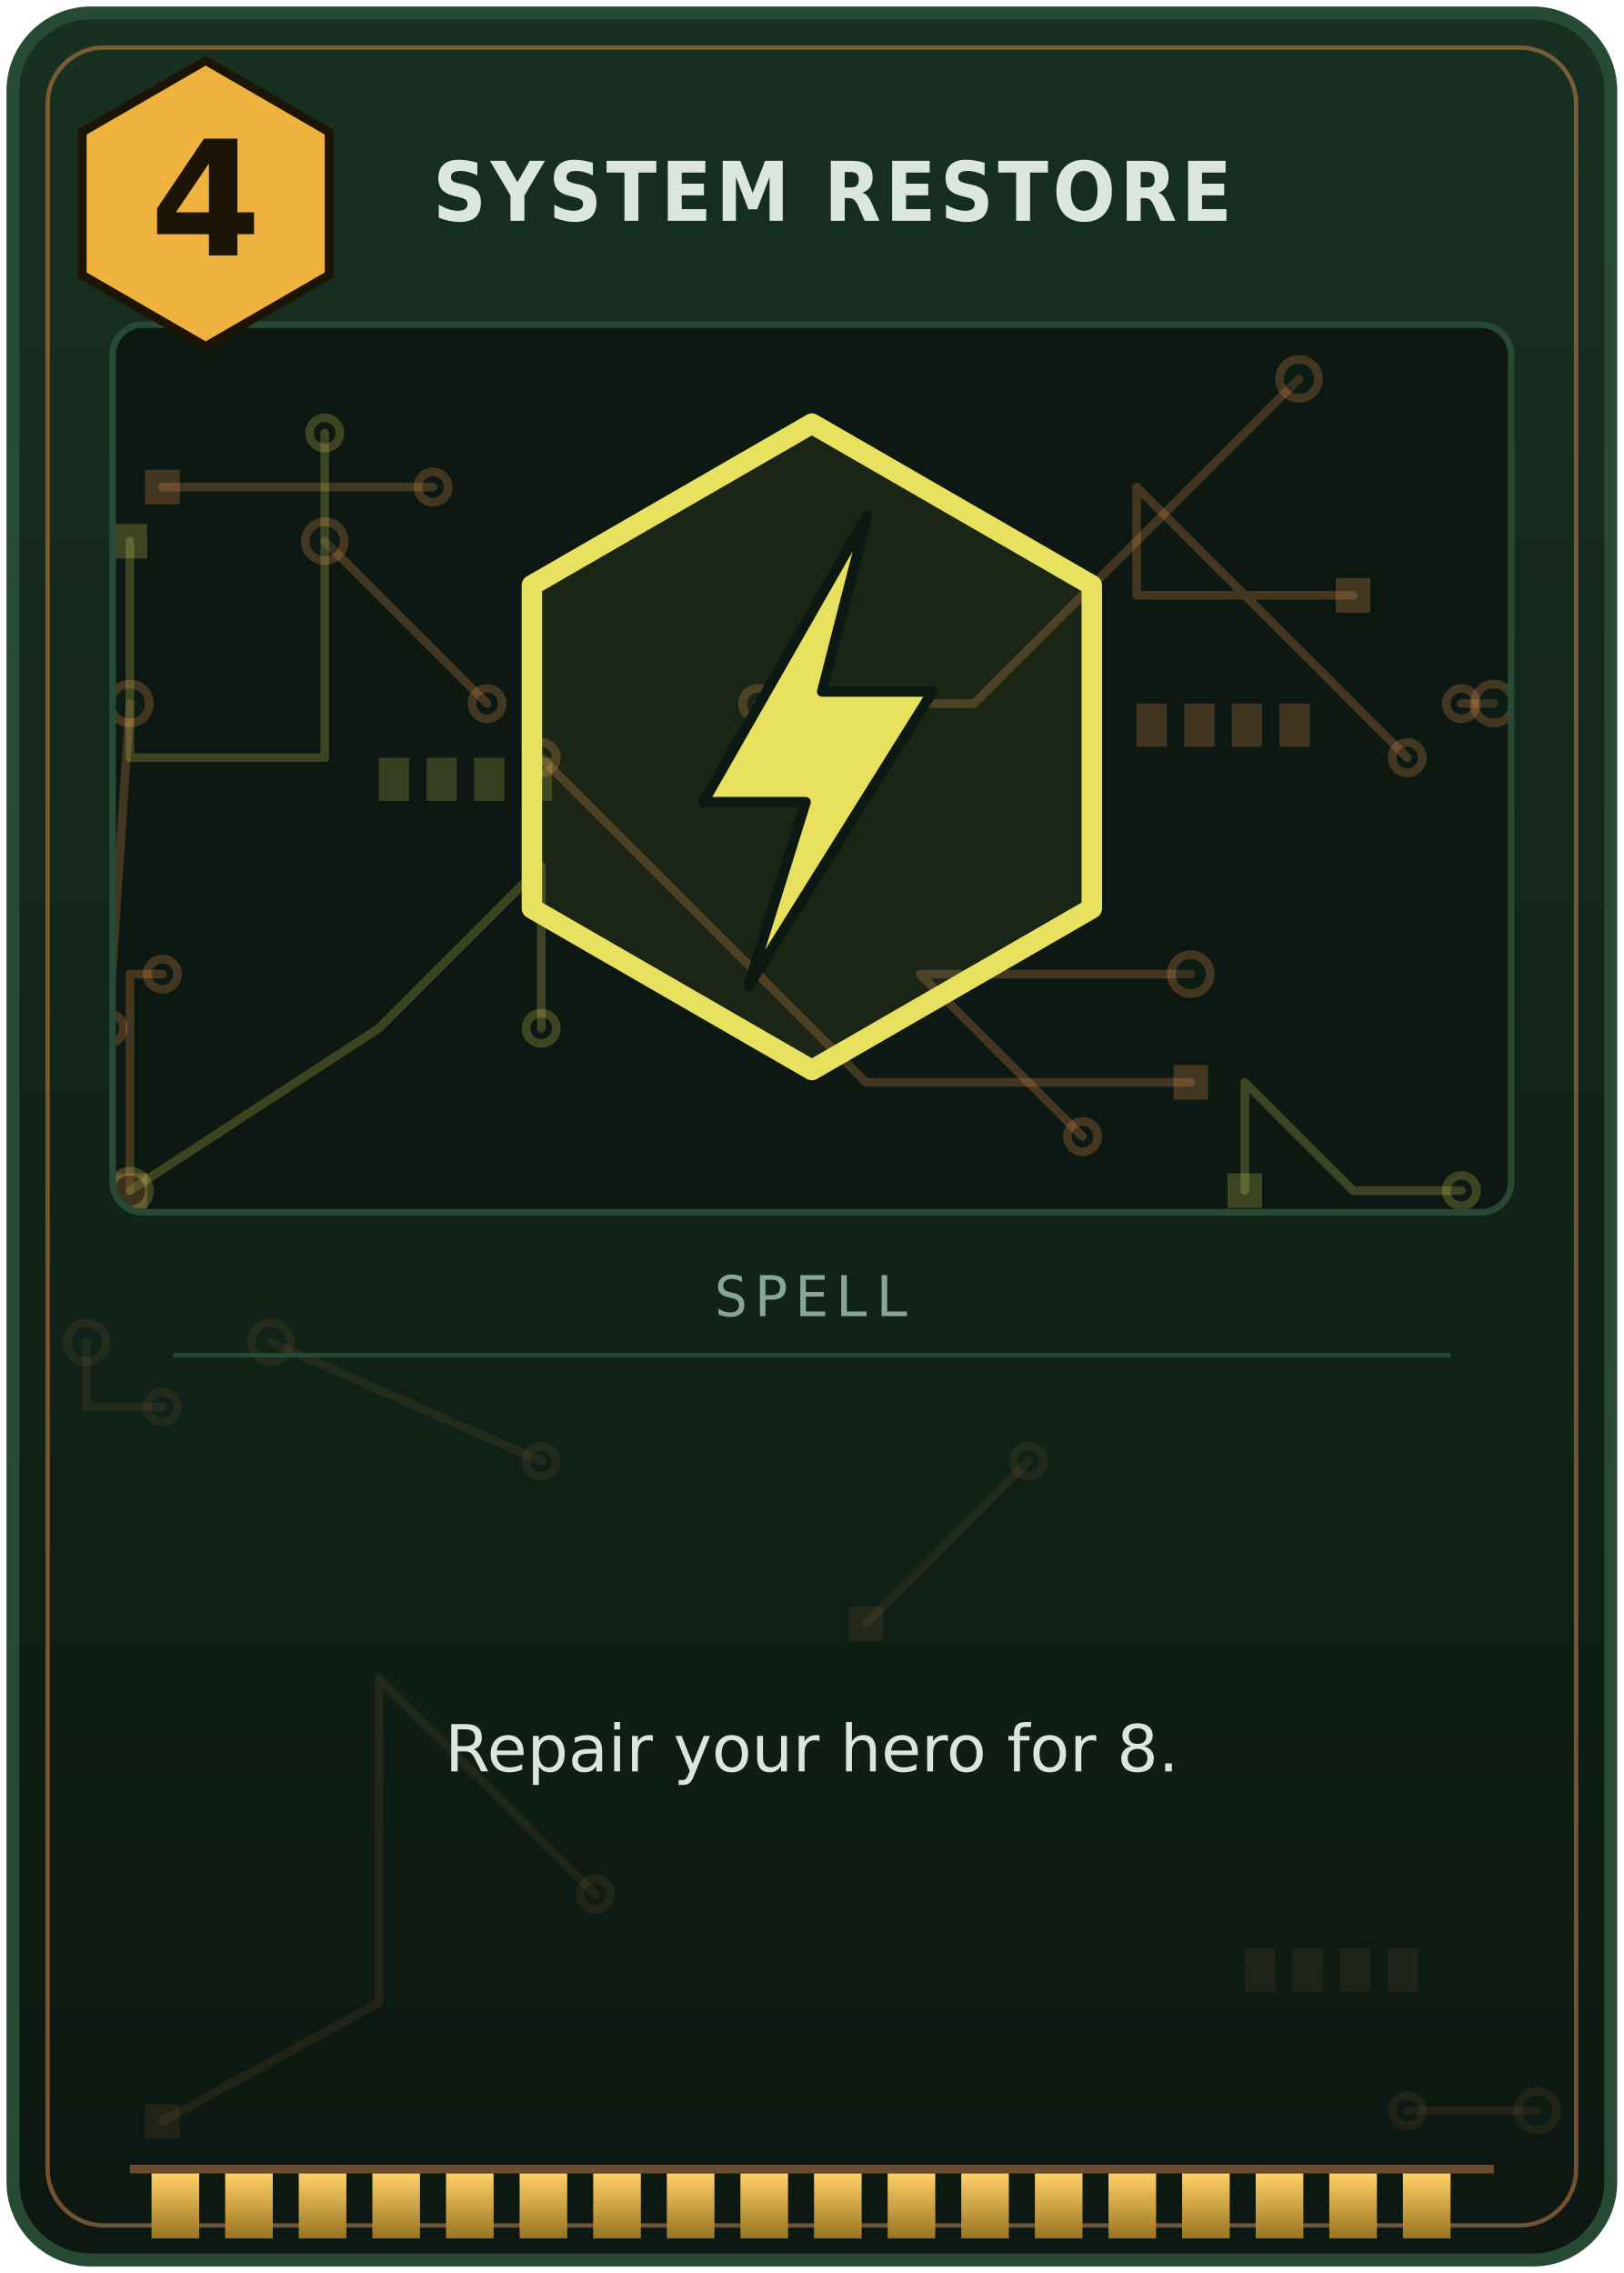
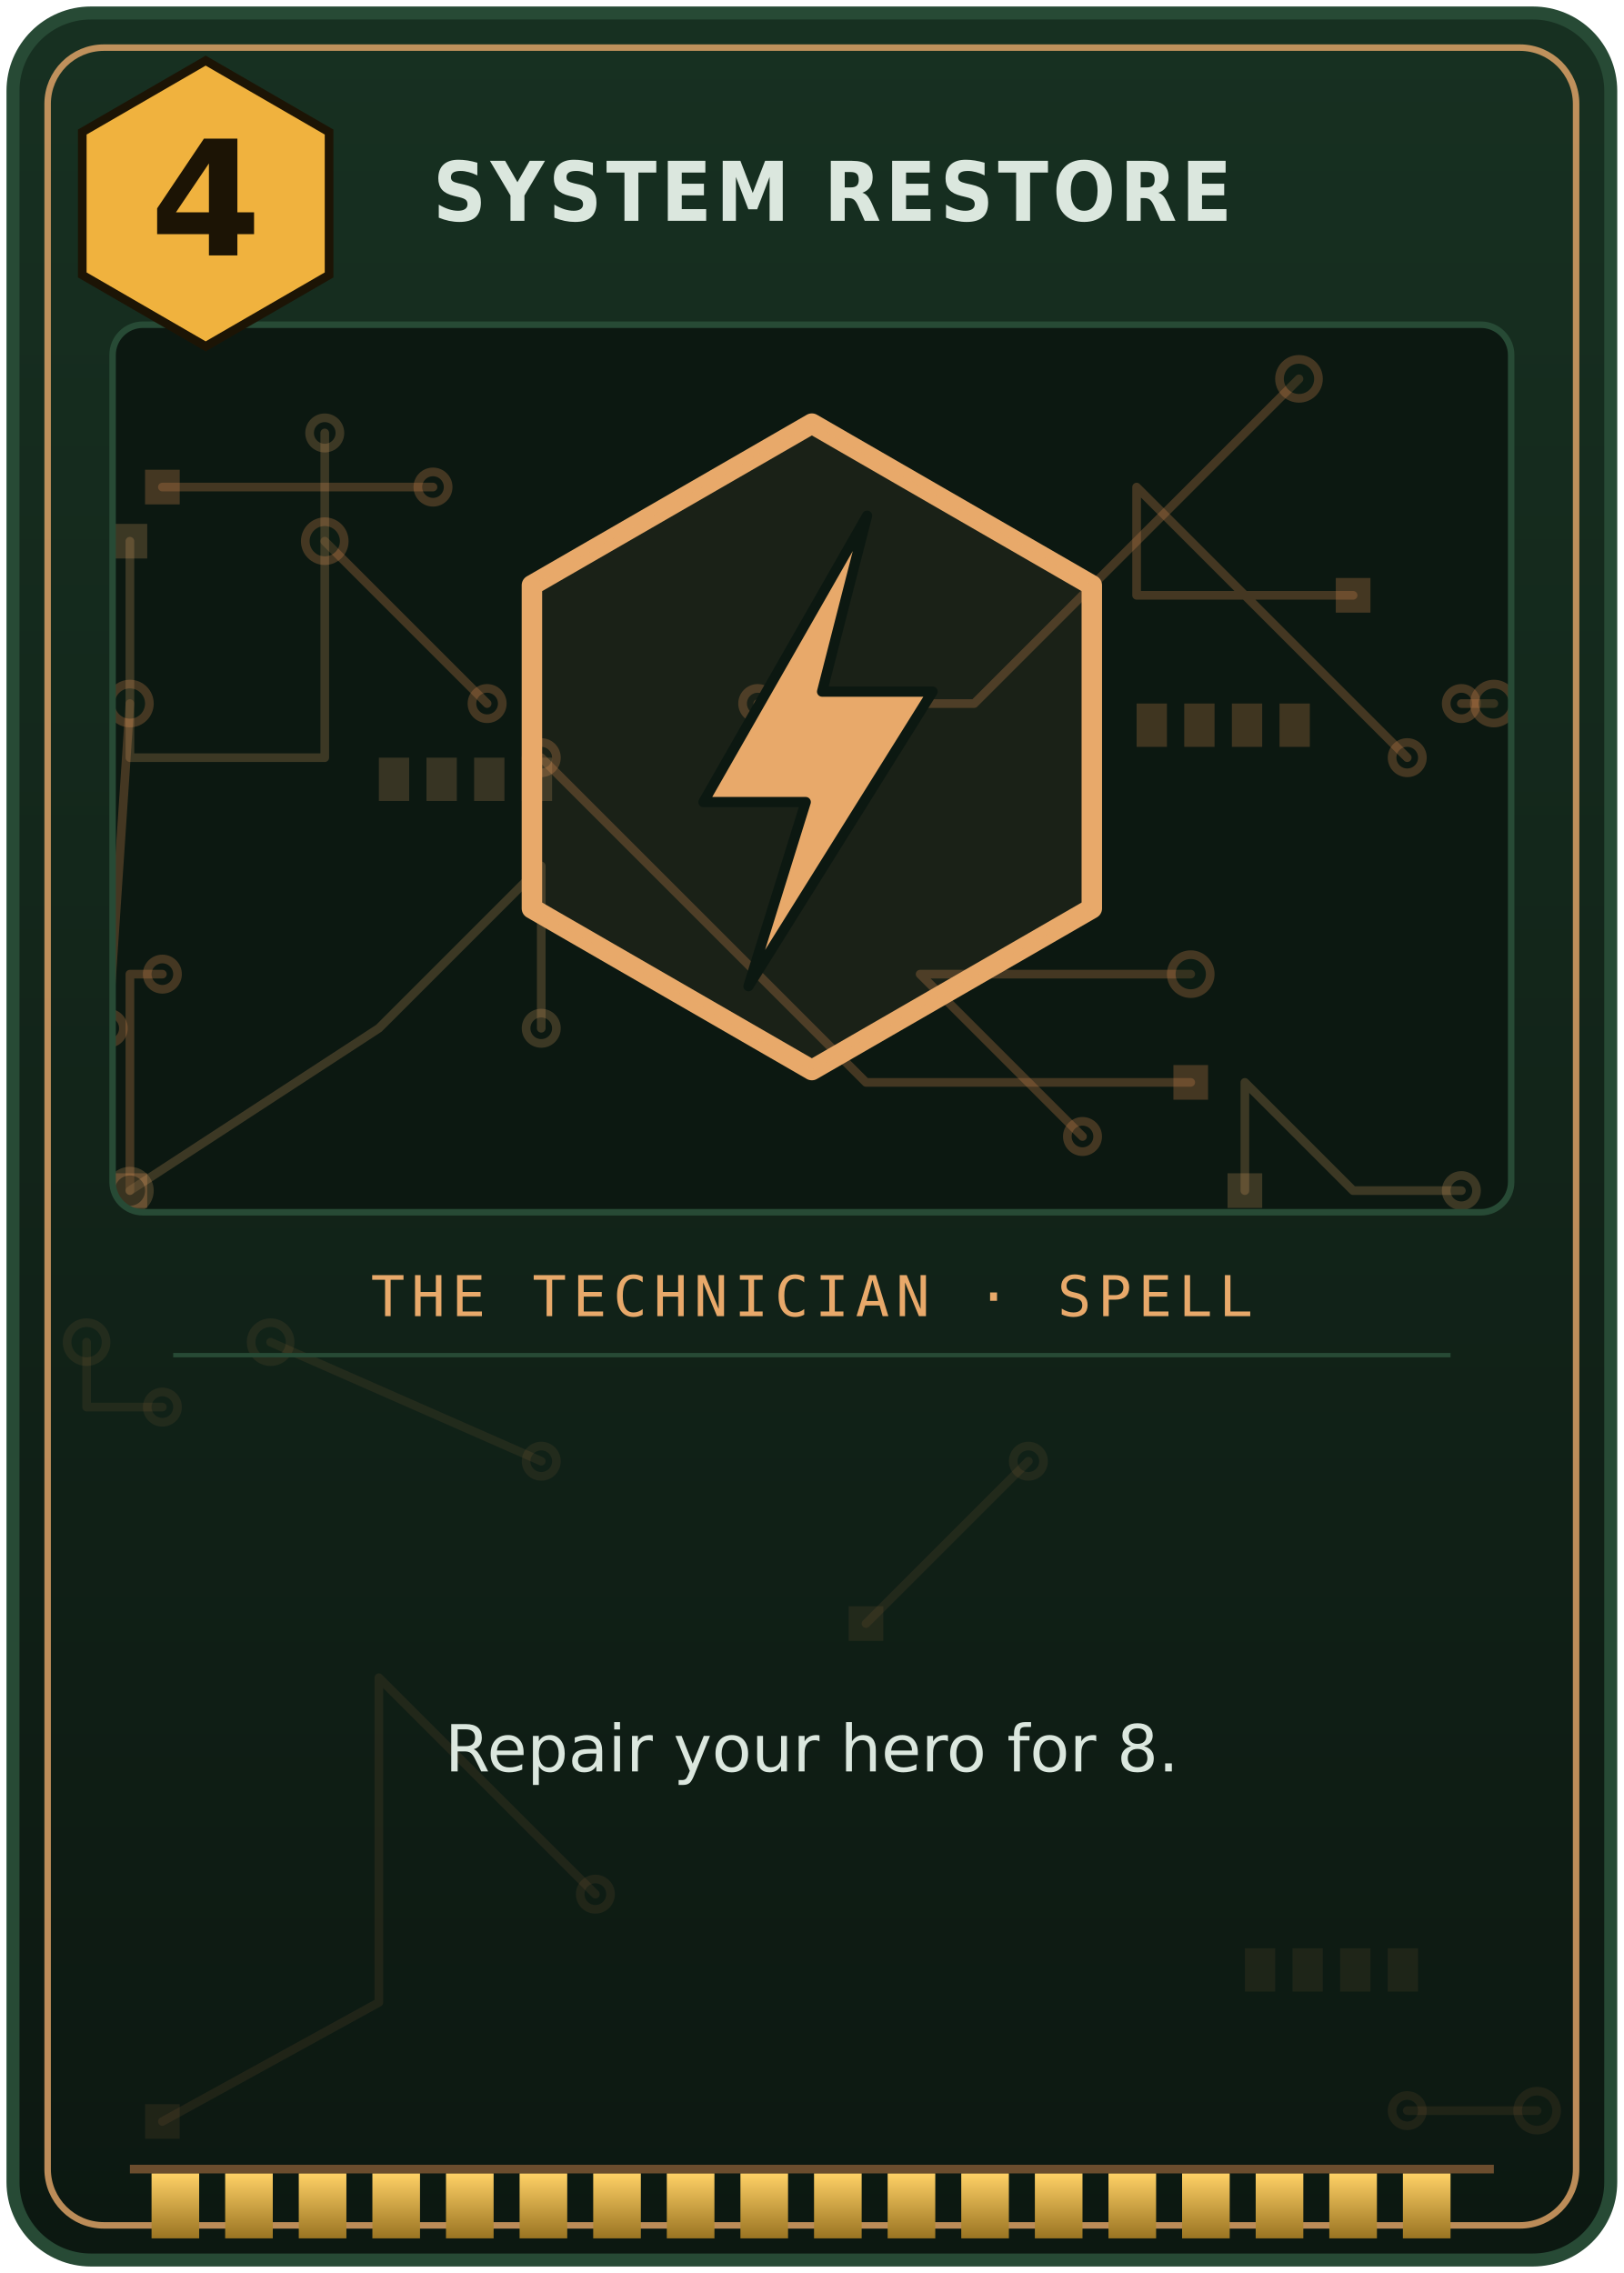
<svg xmlns="http://www.w3.org/2000/svg" width="750" height="1050" viewBox="0 0 750 1050">
  <defs>
    <linearGradient id="bggrad" x1="0" y1="0" x2="0" y2="1">
      <stop offset="0" stop-color="#173021" />
      <stop offset="0.5" stop-color="#122419" />
      <stop offset="1" stop-color="#0c1811" />
    </linearGradient>
    <linearGradient id="guldgrad" x1="0" y1="0" x2="0" y2="1">
      <stop offset="0" stop-color="#ffd166" />
      <stop offset="1" stop-color="#9a7422" />
    </linearGradient>
    <clipPath id="artclip">
      <rect x="52" y="150" width="646" height="410" rx="14" />
    </clipPath>
  </defs>
  <rect x="6" y="6" width="738" height="1038" rx="36" fill="url(#bggrad)" stroke="#274a35" stroke-width="6" />
-   <rect x="22" y="22" width="706" height="1006" rx="26" fill="none" stroke="#c9814a" stroke-width="2" opacity="0.55" />
+   <rect x="22" y="22" width="706" height="1006" rx="26" fill="none" stroke="#e8a96a" stroke-width="3" opacity="0.8" />
  <circle cx="75" cy="650" r="7" fill="none" stroke="#c9814a" stroke-width="4" opacity="0.1" />
  <path d="M 75 650 L 40 650 L 40 620" fill="none" stroke="#c9814a" stroke-width="4" stroke-linecap="round" stroke-linejoin="round" opacity="0.1" />
  <circle cx="40" cy="620" r="9" fill="#122419" stroke="#c9814a" stroke-width="4" opacity="0.1" />
  <circle cx="475" cy="675" r="7" fill="none" stroke="#c9814a" stroke-width="4" opacity="0.1" />
  <path d="M 475 675 L 400 750" fill="none" stroke="#c9814a" stroke-width="4" stroke-linecap="round" stroke-linejoin="round" opacity="0.1" />
  <rect x="392" y="742" width="16" height="16" fill="#c9814a" opacity="0.1" />
  <circle cx="250" cy="675" r="7" fill="none" stroke="#c9814a" stroke-width="4" opacity="0.1" />
  <path d="M 250 675 L 125 620" fill="none" stroke="#c9814a" stroke-width="4" stroke-linecap="round" stroke-linejoin="round" opacity="0.1" />
  <circle cx="125" cy="620" r="9" fill="#122419" stroke="#c9814a" stroke-width="4" opacity="0.1" />
  <circle cx="275" cy="875" r="7" fill="none" stroke="#c9814a" stroke-width="4" opacity="0.1" />
  <path d="M 275 875 L 175 775 L 175 925 L 75 980" fill="none" stroke="#c9814a" stroke-width="4" stroke-linecap="round" stroke-linejoin="round" opacity="0.1" />
  <rect x="67" y="972" width="16" height="16" fill="#c9814a" opacity="0.1" />
  <circle cx="650" cy="975" r="7" fill="none" stroke="#c9814a" stroke-width="4" opacity="0.1" />
  <path d="M 650 975 L 710 975" fill="none" stroke="#c9814a" stroke-width="4" stroke-linecap="round" stroke-linejoin="round" opacity="0.1" />
  <circle cx="710" cy="975" r="9" fill="#122419" stroke="#c9814a" stroke-width="4" opacity="0.1" />
  <rect x="575" y="900" width="14" height="20" fill="#c9814a" opacity="0.09" />
  <rect x="597" y="900" width="14" height="20" fill="#c9814a" opacity="0.09" />
  <rect x="619" y="900" width="14" height="20" fill="#c9814a" opacity="0.09" />
  <rect x="641" y="900" width="14" height="20" fill="#c9814a" opacity="0.09" />
  <g clip-path="url(#artclip)">
    <rect x="52" y="150" width="646" height="410" fill="#0c1811" />
    <circle cx="250" cy="350" r="7" fill="none" stroke="#c9814a" stroke-width="4" opacity="0.3" />
    <path d="M 250 350 L 400 500 L 550 500" fill="none" stroke="#c9814a" stroke-width="4" stroke-linecap="round" stroke-linejoin="round" opacity="0.3" />
    <rect x="542" y="492" width="16" height="16" fill="#c9814a" opacity="0.3" />
    <circle cx="75" cy="450" r="7" fill="none" stroke="#c9814a" stroke-width="4" opacity="0.3" />
    <path d="M 75 450 L 60 450 L 60 550" fill="none" stroke="#c9814a" stroke-width="4" stroke-linecap="round" stroke-linejoin="round" opacity="0.3" />
    <rect x="52" y="542" width="16" height="16" fill="#c9814a" opacity="0.3" />
    <circle cx="50" cy="475" r="7" fill="none" stroke="#c9814a" stroke-width="4" opacity="0.3" />
    <path d="M 50 475 L 60 325" fill="none" stroke="#c9814a" stroke-width="4" stroke-linecap="round" stroke-linejoin="round" opacity="0.3" />
    <circle cx="60" cy="325" r="9" fill="#122419" stroke="#c9814a" stroke-width="4" opacity="0.3" />
    <circle cx="650" cy="350" r="7" fill="none" stroke="#c9814a" stroke-width="4" opacity="0.3" />
    <path d="M 650 350 L 525 225 L 525 275 L 625 275" fill="none" stroke="#c9814a" stroke-width="4" stroke-linecap="round" stroke-linejoin="round" opacity="0.3" />
    <rect x="617" y="267" width="16" height="16" fill="#c9814a" opacity="0.3" />
    <circle cx="500" cy="525" r="7" fill="none" stroke="#c9814a" stroke-width="4" opacity="0.3" />
    <path d="M 500 525 L 425 450 L 550 450" fill="none" stroke="#c9814a" stroke-width="4" stroke-linecap="round" stroke-linejoin="round" opacity="0.3" />
    <circle cx="550" cy="450" r="9" fill="#122419" stroke="#c9814a" stroke-width="4" opacity="0.3" />
    <circle cx="225" cy="325" r="7" fill="none" stroke="#c9814a" stroke-width="4" opacity="0.3" />
    <path d="M 225 325 L 150 250" fill="none" stroke="#c9814a" stroke-width="4" stroke-linecap="round" stroke-linejoin="round" opacity="0.3" />
    <circle cx="150" cy="250" r="9" fill="#122419" stroke="#c9814a" stroke-width="4" opacity="0.3" />
    <circle cx="350" cy="325" r="7" fill="none" stroke="#c9814a" stroke-width="4" opacity="0.3" />
    <path d="M 350 325 L 450 325 L 525 250 L 600 175" fill="none" stroke="#c9814a" stroke-width="4" stroke-linecap="round" stroke-linejoin="round" opacity="0.3" />
    <circle cx="600" cy="175" r="9" fill="#122419" stroke="#c9814a" stroke-width="4" opacity="0.3" />
    <circle cx="675" cy="325" r="7" fill="none" stroke="#c9814a" stroke-width="4" opacity="0.3" />
    <path d="M 675 325 L 690 325" fill="none" stroke="#c9814a" stroke-width="4" stroke-linecap="round" stroke-linejoin="round" opacity="0.3" />
    <circle cx="690" cy="325" r="9" fill="#122419" stroke="#c9814a" stroke-width="4" opacity="0.3" />
    <circle cx="200" cy="225" r="7" fill="none" stroke="#c9814a" stroke-width="4" opacity="0.3" />
    <path d="M 200 225 L 75 225" fill="none" stroke="#c9814a" stroke-width="4" stroke-linecap="round" stroke-linejoin="round" opacity="0.3" />
    <rect x="67" y="217" width="16" height="16" fill="#c9814a" opacity="0.3" />
    <rect x="525" y="325" width="14" height="20" fill="#c9814a" opacity="0.27" />
    <rect x="547" y="325" width="14" height="20" fill="#c9814a" opacity="0.27" />
    <rect x="569" y="325" width="14" height="20" fill="#c9814a" opacity="0.27" />
    <rect x="591" y="325" width="14" height="20" fill="#c9814a" opacity="0.27" />
-     <circle cx="150" cy="200" r="7" fill="none" stroke="#e8e05f" stroke-width="4" opacity="0.22" />
-     <path d="M 150 200 L 150 350 L 60 350 L 60 250" fill="none" stroke="#e8e05f" stroke-width="4" stroke-linecap="round" stroke-linejoin="round" opacity="0.22" />
-     <rect x="52" y="242" width="16" height="16" fill="#e8e05f" opacity="0.22" />
-     <circle cx="675" cy="550" r="7" fill="none" stroke="#e8e05f" stroke-width="4" opacity="0.22" />
-     <path d="M 675 550 L 625 550 L 575 500 L 575 550" fill="none" stroke="#e8e05f" stroke-width="4" stroke-linecap="round" stroke-linejoin="round" opacity="0.22" />
-     <rect x="567" y="542" width="16" height="16" fill="#e8e05f" opacity="0.22" />
-     <circle cx="250" cy="475" r="7" fill="none" stroke="#e8e05f" stroke-width="4" opacity="0.22" />
-     <path d="M 250 475 L 250 400 L 175 475 L 60 550" fill="none" stroke="#e8e05f" stroke-width="4" stroke-linecap="round" stroke-linejoin="round" opacity="0.22" />
-     <circle cx="60" cy="550" r="9" fill="#122419" stroke="#e8e05f" stroke-width="4" opacity="0.22" />
-     <rect x="175" y="350" width="14" height="20" fill="#e8e05f" opacity="0.198" />
-     <rect x="197" y="350" width="14" height="20" fill="#e8e05f" opacity="0.198" />
-     <rect x="219" y="350" width="14" height="20" fill="#e8e05f" opacity="0.198" />
-     <rect x="241" y="350" width="14" height="20" fill="#e8e05f" opacity="0.198" />
+     <circle cx="150" cy="200" r="7" fill="none" stroke="#e8a96a" stroke-width="4" opacity="0.22" />
+     <path d="M 150 200 L 150 350 L 60 350 L 60 250" fill="none" stroke="#e8a96a" stroke-width="4" stroke-linecap="round" stroke-linejoin="round" opacity="0.22" />
+     <rect x="52" y="242" width="16" height="16" fill="#e8a96a" opacity="0.22" />
+     <circle cx="675" cy="550" r="7" fill="none" stroke="#e8a96a" stroke-width="4" opacity="0.22" />
+     <path d="M 675 550 L 625 550 L 575 500 L 575 550" fill="none" stroke="#e8a96a" stroke-width="4" stroke-linecap="round" stroke-linejoin="round" opacity="0.22" />
+     <rect x="567" y="542" width="16" height="16" fill="#e8a96a" opacity="0.22" />
+     <circle cx="250" cy="475" r="7" fill="none" stroke="#e8a96a" stroke-width="4" opacity="0.22" />
+     <path d="M 250 475 L 250 400 L 175 475 L 60 550" fill="none" stroke="#e8a96a" stroke-width="4" stroke-linecap="round" stroke-linejoin="round" opacity="0.22" />
+     <circle cx="60" cy="550" r="9" fill="#122419" stroke="#e8a96a" stroke-width="4" opacity="0.22" />
+     <rect x="175" y="350" width="14" height="20" fill="#e8a96a" opacity="0.198" />
+     <rect x="197" y="350" width="14" height="20" fill="#e8a96a" opacity="0.198" />
+     <rect x="219" y="350" width="14" height="20" fill="#e8a96a" opacity="0.198" />
+     <rect x="241" y="350" width="14" height="20" fill="#e8a96a" opacity="0.198" />
    <g transform="translate(375 345) scale(0.945) translate(-375 -345)">
-       <polygon points="511.832,266 511.832,424 375,503 238.168,424 238.168,266 375,187" fill="none" stroke="#e8e05f" stroke-width="10" stroke-linejoin="round" />
-       <polygon points="511.832,266 511.832,424 375,503 238.168,424 238.168,266 375,187" fill="#e8e05f" opacity="0.07" />
-       <path d="M 402 232 L 322 372 L 372 372 L 344 462 L 434 318 L 380 318 Z" fill="#e8e05f" stroke="#0c1811" stroke-width="5" stroke-linejoin="round" />
+       <polygon points="511.832,266 511.832,424 375,503 238.168,424 238.168,266 375,187" fill="none" stroke="#e8a96a" stroke-width="10" stroke-linejoin="round" />
+       <polygon points="511.832,266 511.832,424 375,503 238.168,424 238.168,266 375,187" fill="#e8a96a" opacity="0.07" />
+       <path d="M 402 232 L 322 372 L 372 372 L 344 462 L 434 318 L 380 318 Z" fill="#e8a96a" stroke="#0c1811" stroke-width="5" stroke-linejoin="round" />
    </g>
  </g>
  <rect x="52" y="150" width="646" height="410" rx="14" fill="none" stroke="#274a35" stroke-width="3" />
  <text x="200" y="102" font-family="DejaVu Sans Condensed" font-weight="bold" font-size="38" letter-spacing="2" fill="#dbe7de">SYSTEM RESTORE</text>
  <polygon points="95,28 152,61 152,127 95,160 38,127 38,61" fill="#f0b23e" stroke="#1c1405" stroke-width="4" />
  <text x="95" y="118" text-anchor="middle" font-family="DejaVu Sans" font-weight="bold" font-size="74" fill="#1c1405">4</text>
-   <text x="375" y="608" text-anchor="middle" font-family="DejaVu Sans Mono" font-size="26" letter-spacing="3" fill="#87a693">SPELL</text>
+   <text x="375" y="608" text-anchor="middle" font-family="DejaVu Sans Mono" font-size="26" letter-spacing="3" fill="#e8a96a">THE TECHNICIAN · SPELL</text>
  <line x1="80" y1="626" x2="670" y2="626" stroke="#274a35" stroke-width="2" />
  <text x="375" y="818.3" text-anchor="middle" font-family="DejaVu Sans" font-size="30" fill="#dbe7de">Repair your hero for 8.</text>
  <rect x="70" y="1004" width="22" height="30" fill="url(#guldgrad)" />
  <rect x="104" y="1004" width="22" height="30" fill="url(#guldgrad)" />
  <rect x="138" y="1004" width="22" height="30" fill="url(#guldgrad)" />
  <rect x="172" y="1004" width="22" height="30" fill="url(#guldgrad)" />
  <rect x="206" y="1004" width="22" height="30" fill="url(#guldgrad)" />
  <rect x="240" y="1004" width="22" height="30" fill="url(#guldgrad)" />
  <rect x="274" y="1004" width="22" height="30" fill="url(#guldgrad)" />
  <rect x="308" y="1004" width="22" height="30" fill="url(#guldgrad)" />
  <rect x="342" y="1004" width="22" height="30" fill="url(#guldgrad)" />
  <rect x="376" y="1004" width="22" height="30" fill="url(#guldgrad)" />
  <rect x="410" y="1004" width="22" height="30" fill="url(#guldgrad)" />
  <rect x="444" y="1004" width="22" height="30" fill="url(#guldgrad)" />
  <rect x="478" y="1004" width="22" height="30" fill="url(#guldgrad)" />
  <rect x="512" y="1004" width="22" height="30" fill="url(#guldgrad)" />
  <rect x="546" y="1004" width="22" height="30" fill="url(#guldgrad)" />
  <rect x="580" y="1004" width="22" height="30" fill="url(#guldgrad)" />
  <rect x="614" y="1004" width="22" height="30" fill="url(#guldgrad)" />
  <rect x="648" y="1004" width="22" height="30" fill="url(#guldgrad)" />
  <rect x="60" y="1000" width="630" height="4" fill="#c9814a" opacity="0.5" />
</svg>
